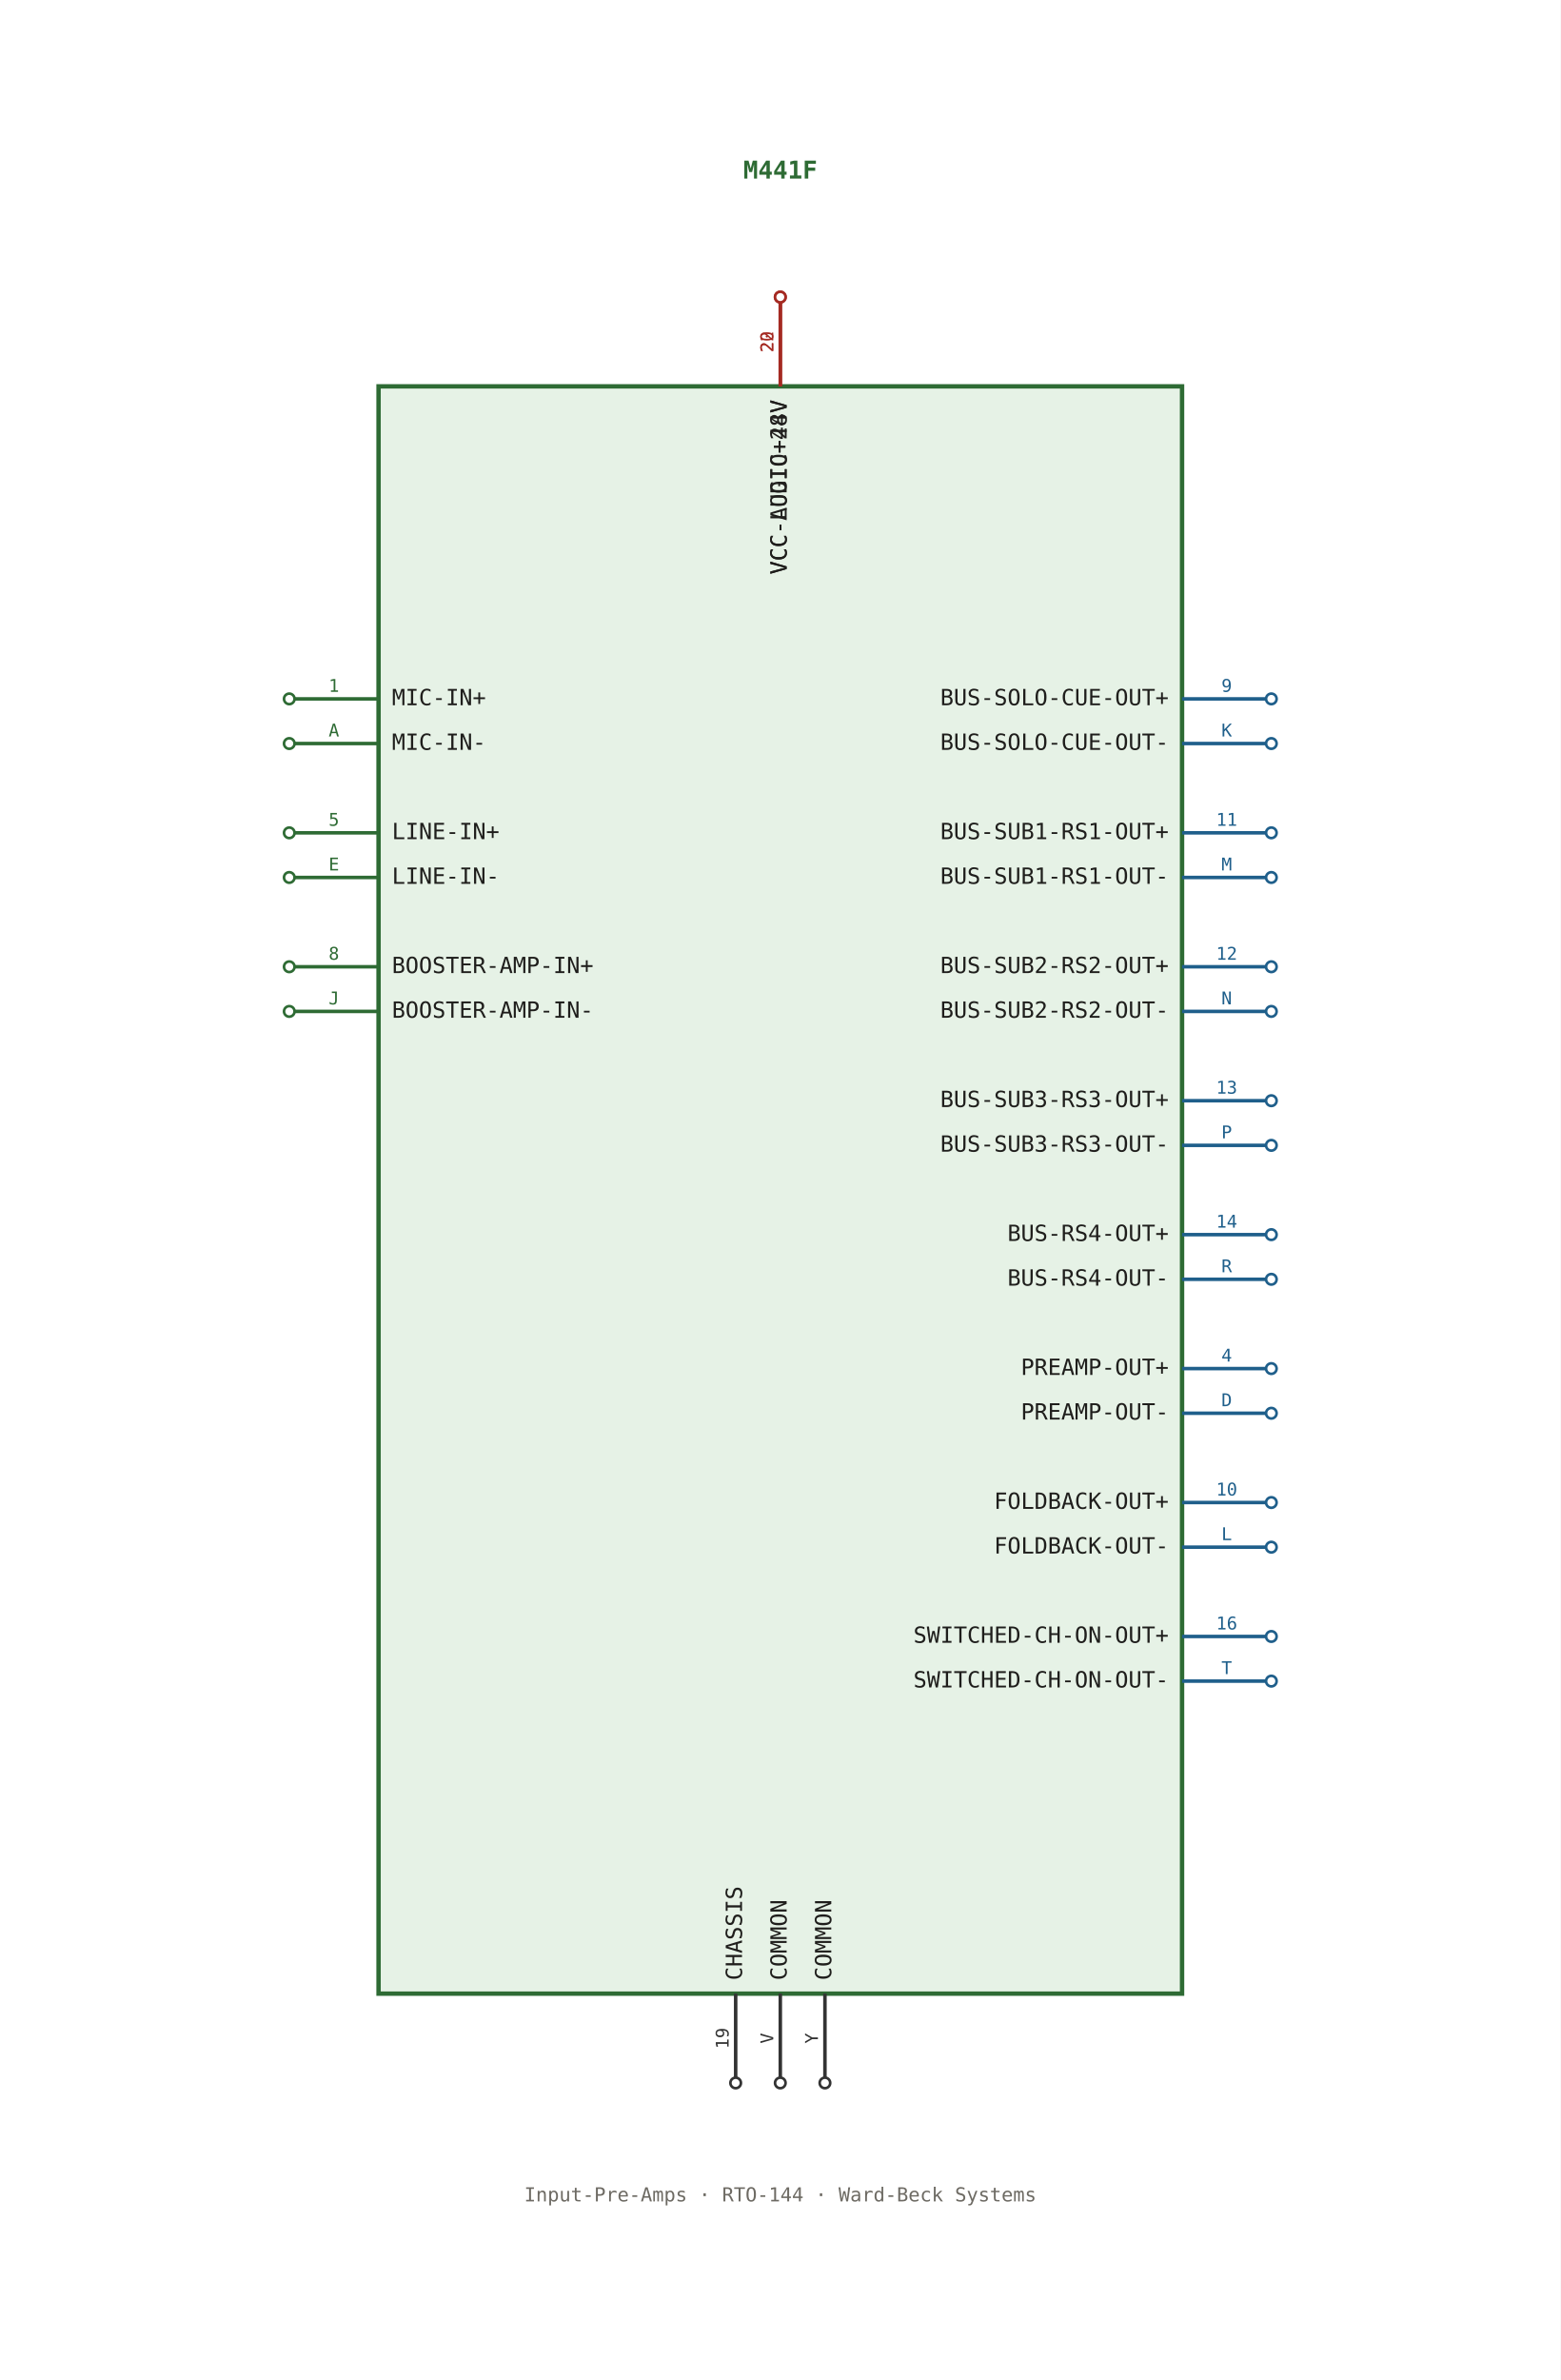
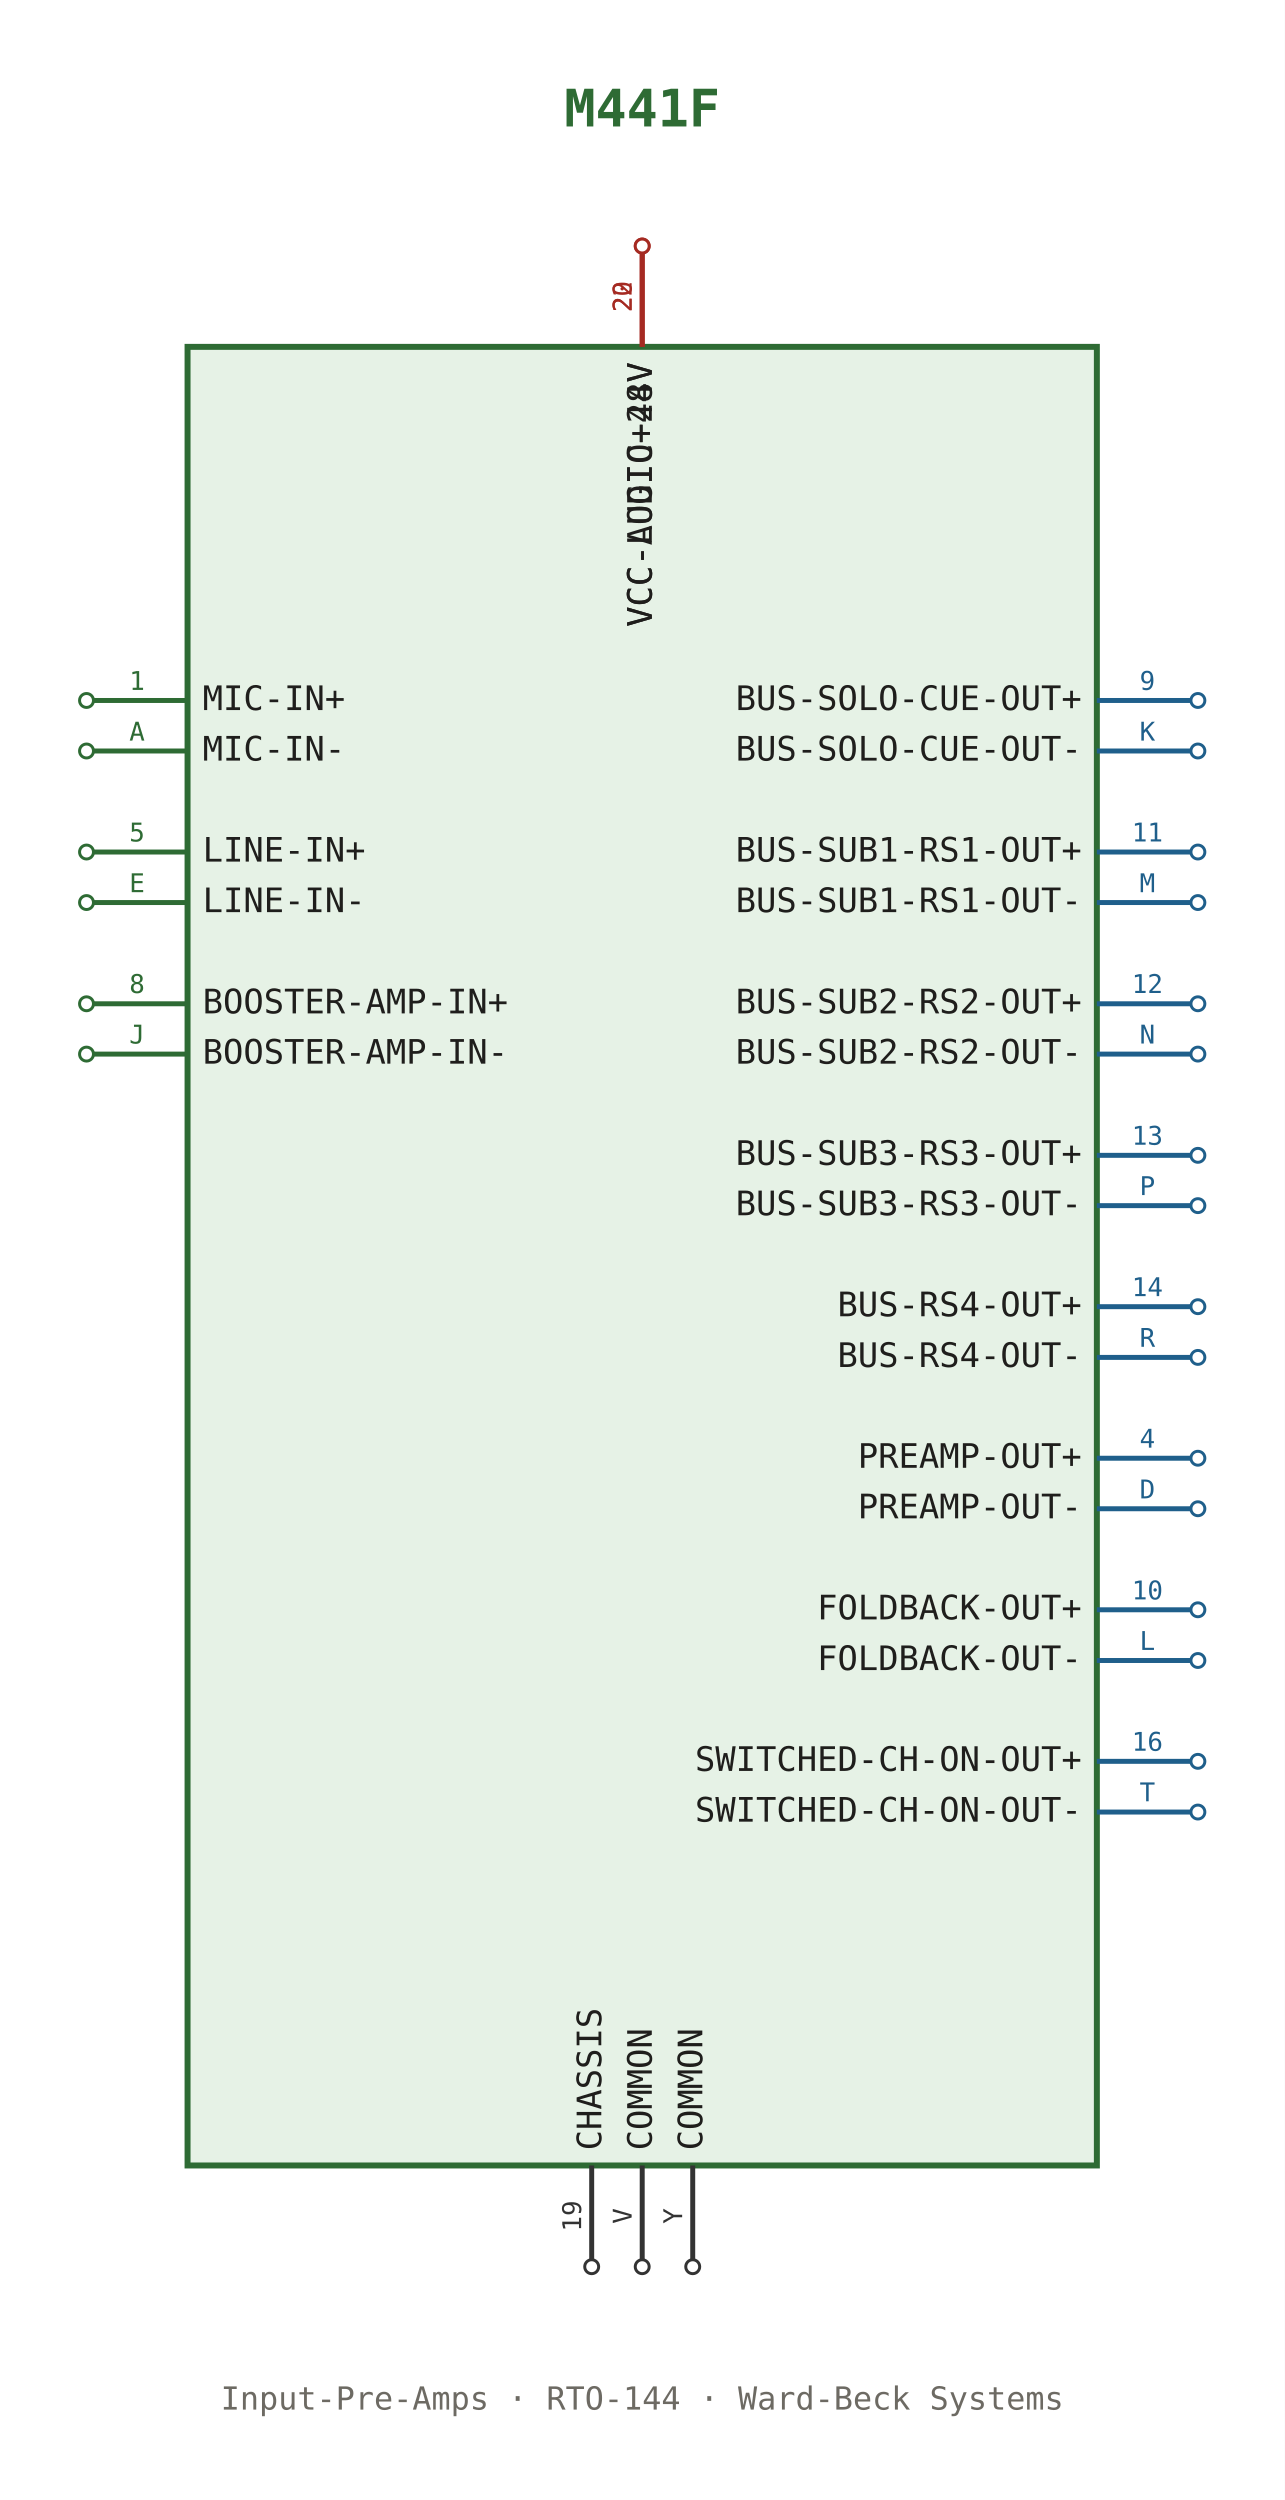
- <svg xmlns="http://www.w3.org/2000/svg" viewBox="0 0 888 1354" font-family="Overpass Mono, ui-monospace, monospace">
+ <svg xmlns="http://www.w3.org/2000/svg" viewBox="0 0 646 1257" font-family="Overpass Mono, Consolas, ui-monospace, monospace">
  <rect width="100%" height="100%" fill="#ffffff" />
-   <rect x="215.4" y="219.8" width="457.2" height="914.4" fill="#E6F2E6" stroke="#2E6B34" stroke-width="2.5" />
-   <line x1="164.6" y1="397.6" x2="215.4" y2="397.6" stroke="#2E6B34" stroke-width="2" />
-   <circle cx="164.6" cy="397.6" r="3" fill="#fff" stroke="#2E6B34" stroke-width="1.5" />
-   <text x="223.0" y="397.6" font-size="12.7" dominant-baseline="middle" text-anchor="start" fill="#1f1e1c">MIC-IN+</text>
-   <text x="190.0" y="393.6" font-size="10" text-anchor="middle" fill="#2E6B34">1</text>
-   <line x1="164.6" y1="423.0" x2="215.4" y2="423.0" stroke="#2E6B34" stroke-width="2" />
-   <circle cx="164.6" cy="423.0" r="3" fill="#fff" stroke="#2E6B34" stroke-width="1.5" />
-   <text x="223.0" y="423.0" font-size="12.7" dominant-baseline="middle" text-anchor="start" fill="#1f1e1c">MIC-IN-</text>
-   <text x="190.0" y="419.0" font-size="10" text-anchor="middle" fill="#2E6B34">A</text>
-   <line x1="164.6" y1="473.8" x2="215.4" y2="473.8" stroke="#2E6B34" stroke-width="2" />
-   <circle cx="164.6" cy="473.8" r="3" fill="#fff" stroke="#2E6B34" stroke-width="1.5" />
-   <text x="223.0" y="473.8" font-size="12.7" dominant-baseline="middle" text-anchor="start" fill="#1f1e1c">LINE-IN+</text>
-   <text x="190.0" y="469.8" font-size="10" text-anchor="middle" fill="#2E6B34">5</text>
-   <line x1="164.6" y1="499.2" x2="215.4" y2="499.2" stroke="#2E6B34" stroke-width="2" />
-   <circle cx="164.6" cy="499.2" r="3" fill="#fff" stroke="#2E6B34" stroke-width="1.5" />
-   <text x="223.0" y="499.2" font-size="12.7" dominant-baseline="middle" text-anchor="start" fill="#1f1e1c">LINE-IN-</text>
-   <text x="190.0" y="495.2" font-size="10" text-anchor="middle" fill="#2E6B34">E</text>
-   <line x1="164.6" y1="550.0" x2="215.4" y2="550.0" stroke="#2E6B34" stroke-width="2" />
-   <circle cx="164.6" cy="550.0" r="3" fill="#fff" stroke="#2E6B34" stroke-width="1.5" />
-   <text x="223.0" y="550.0" font-size="12.7" dominant-baseline="middle" text-anchor="start" fill="#1f1e1c">BOOSTER-AMP-IN+</text>
-   <text x="190.0" y="546.0" font-size="10" text-anchor="middle" fill="#2E6B34">8</text>
-   <line x1="164.6" y1="575.4" x2="215.4" y2="575.4" stroke="#2E6B34" stroke-width="2" />
-   <circle cx="164.6" cy="575.4" r="3" fill="#fff" stroke="#2E6B34" stroke-width="1.5" />
-   <text x="223.0" y="575.4" font-size="12.7" dominant-baseline="middle" text-anchor="start" fill="#1f1e1c">BOOSTER-AMP-IN-</text>
-   <text x="190.0" y="571.4" font-size="10" text-anchor="middle" fill="#2E6B34">J</text>
-   <line x1="723.4" y1="397.6" x2="672.6" y2="397.6" stroke="#1F5F8B" stroke-width="2" />
-   <circle cx="723.4" cy="397.6" r="3" fill="#fff" stroke="#1F5F8B" stroke-width="1.5" />
-   <text x="665.0" y="397.6" font-size="12.7" dominant-baseline="middle" text-anchor="end" fill="#1f1e1c">BUS-SOLO-CUE-OUT+</text>
-   <text x="698.0" y="393.6" font-size="10" text-anchor="middle" fill="#1F5F8B">9</text>
-   <line x1="723.4" y1="423.0" x2="672.6" y2="423.0" stroke="#1F5F8B" stroke-width="2" />
-   <circle cx="723.4" cy="423.0" r="3" fill="#fff" stroke="#1F5F8B" stroke-width="1.5" />
-   <text x="665.0" y="423.0" font-size="12.7" dominant-baseline="middle" text-anchor="end" fill="#1f1e1c">BUS-SOLO-CUE-OUT-</text>
-   <text x="698.0" y="419.0" font-size="10" text-anchor="middle" fill="#1F5F8B">K</text>
-   <line x1="723.4" y1="473.8" x2="672.6" y2="473.8" stroke="#1F5F8B" stroke-width="2" />
-   <circle cx="723.4" cy="473.8" r="3" fill="#fff" stroke="#1F5F8B" stroke-width="1.5" />
-   <text x="665.0" y="473.8" font-size="12.7" dominant-baseline="middle" text-anchor="end" fill="#1f1e1c">BUS-SUB1-RS1-OUT+</text>
-   <text x="698.0" y="469.8" font-size="10" text-anchor="middle" fill="#1F5F8B">11</text>
-   <line x1="723.4" y1="499.2" x2="672.6" y2="499.2" stroke="#1F5F8B" stroke-width="2" />
-   <circle cx="723.4" cy="499.2" r="3" fill="#fff" stroke="#1F5F8B" stroke-width="1.5" />
-   <text x="665.0" y="499.2" font-size="12.7" dominant-baseline="middle" text-anchor="end" fill="#1f1e1c">BUS-SUB1-RS1-OUT-</text>
-   <text x="698.0" y="495.2" font-size="10" text-anchor="middle" fill="#1F5F8B">M</text>
-   <line x1="723.4" y1="550.0" x2="672.6" y2="550.0" stroke="#1F5F8B" stroke-width="2" />
-   <circle cx="723.4" cy="550.0" r="3" fill="#fff" stroke="#1F5F8B" stroke-width="1.5" />
-   <text x="665.0" y="550.0" font-size="12.7" dominant-baseline="middle" text-anchor="end" fill="#1f1e1c">BUS-SUB2-RS2-OUT+</text>
-   <text x="698.0" y="546.0" font-size="10" text-anchor="middle" fill="#1F5F8B">12</text>
-   <line x1="723.4" y1="575.4" x2="672.6" y2="575.4" stroke="#1F5F8B" stroke-width="2" />
-   <circle cx="723.4" cy="575.4" r="3" fill="#fff" stroke="#1F5F8B" stroke-width="1.5" />
-   <text x="665.0" y="575.4" font-size="12.7" dominant-baseline="middle" text-anchor="end" fill="#1f1e1c">BUS-SUB2-RS2-OUT-</text>
-   <text x="698.0" y="571.4" font-size="10" text-anchor="middle" fill="#1F5F8B">N</text>
-   <line x1="723.4" y1="626.2" x2="672.6" y2="626.2" stroke="#1F5F8B" stroke-width="2" />
-   <circle cx="723.4" cy="626.2" r="3" fill="#fff" stroke="#1F5F8B" stroke-width="1.5" />
-   <text x="665.0" y="626.2" font-size="12.7" dominant-baseline="middle" text-anchor="end" fill="#1f1e1c">BUS-SUB3-RS3-OUT+</text>
-   <text x="698.0" y="622.2" font-size="10" text-anchor="middle" fill="#1F5F8B">13</text>
-   <line x1="723.4" y1="651.6" x2="672.6" y2="651.6" stroke="#1F5F8B" stroke-width="2" />
-   <circle cx="723.4" cy="651.6" r="3" fill="#fff" stroke="#1F5F8B" stroke-width="1.5" />
-   <text x="665.0" y="651.6" font-size="12.7" dominant-baseline="middle" text-anchor="end" fill="#1f1e1c">BUS-SUB3-RS3-OUT-</text>
-   <text x="698.0" y="647.6" font-size="10" text-anchor="middle" fill="#1F5F8B">P</text>
-   <line x1="723.4" y1="702.4" x2="672.6" y2="702.4" stroke="#1F5F8B" stroke-width="2" />
-   <circle cx="723.4" cy="702.4" r="3" fill="#fff" stroke="#1F5F8B" stroke-width="1.5" />
-   <text x="665.0" y="702.4" font-size="12.7" dominant-baseline="middle" text-anchor="end" fill="#1f1e1c">BUS-RS4-OUT+</text>
-   <text x="698.0" y="698.4" font-size="10" text-anchor="middle" fill="#1F5F8B">14</text>
-   <line x1="723.4" y1="727.8" x2="672.6" y2="727.8" stroke="#1F5F8B" stroke-width="2" />
-   <circle cx="723.4" cy="727.8" r="3" fill="#fff" stroke="#1F5F8B" stroke-width="1.5" />
-   <text x="665.0" y="727.8" font-size="12.7" dominant-baseline="middle" text-anchor="end" fill="#1f1e1c">BUS-RS4-OUT-</text>
-   <text x="698.0" y="723.8" font-size="10" text-anchor="middle" fill="#1F5F8B">R</text>
-   <line x1="723.4" y1="778.6" x2="672.6" y2="778.6" stroke="#1F5F8B" stroke-width="2" />
-   <circle cx="723.4" cy="778.6" r="3" fill="#fff" stroke="#1F5F8B" stroke-width="1.5" />
-   <text x="665.0" y="778.6" font-size="12.7" dominant-baseline="middle" text-anchor="end" fill="#1f1e1c">PREAMP-OUT+</text>
-   <text x="698.0" y="774.6" font-size="10" text-anchor="middle" fill="#1F5F8B">4</text>
-   <line x1="723.4" y1="804.0" x2="672.6" y2="804.0" stroke="#1F5F8B" stroke-width="2" />
-   <circle cx="723.4" cy="804.0" r="3" fill="#fff" stroke="#1F5F8B" stroke-width="1.5" />
-   <text x="665.0" y="804.0" font-size="12.7" dominant-baseline="middle" text-anchor="end" fill="#1f1e1c">PREAMP-OUT-</text>
-   <text x="698.0" y="800.0" font-size="10" text-anchor="middle" fill="#1F5F8B">D</text>
-   <line x1="723.4" y1="854.8" x2="672.6" y2="854.8" stroke="#1F5F8B" stroke-width="2" />
-   <circle cx="723.4" cy="854.8" r="3" fill="#fff" stroke="#1F5F8B" stroke-width="1.5" />
-   <text x="665.0" y="854.8" font-size="12.7" dominant-baseline="middle" text-anchor="end" fill="#1f1e1c">FOLDBACK-OUT+</text>
-   <text x="698.0" y="850.8" font-size="10" text-anchor="middle" fill="#1F5F8B">10</text>
-   <line x1="723.4" y1="880.2" x2="672.6" y2="880.2" stroke="#1F5F8B" stroke-width="2" />
-   <circle cx="723.4" cy="880.2" r="3" fill="#fff" stroke="#1F5F8B" stroke-width="1.5" />
-   <text x="665.0" y="880.2" font-size="12.7" dominant-baseline="middle" text-anchor="end" fill="#1f1e1c">FOLDBACK-OUT-</text>
-   <text x="698.0" y="876.2" font-size="10" text-anchor="middle" fill="#1F5F8B">L</text>
-   <line x1="723.4" y1="931.0" x2="672.6" y2="931.0" stroke="#1F5F8B" stroke-width="2" />
-   <circle cx="723.4" cy="931.0" r="3" fill="#fff" stroke="#1F5F8B" stroke-width="1.5" />
-   <text x="665.0" y="931.0" font-size="12.7" dominant-baseline="middle" text-anchor="end" fill="#1f1e1c">SWITCHED-CH-ON-OUT+</text>
-   <text x="698.0" y="927.0" font-size="10" text-anchor="middle" fill="#1F5F8B">16</text>
-   <line x1="723.4" y1="956.4" x2="672.6" y2="956.4" stroke="#1F5F8B" stroke-width="2" />
-   <circle cx="723.4" cy="956.4" r="3" fill="#fff" stroke="#1F5F8B" stroke-width="1.5" />
-   <text x="665.0" y="956.4" font-size="12.7" dominant-baseline="middle" text-anchor="end" fill="#1f1e1c">SWITCHED-CH-ON-OUT-</text>
-   <text x="698.0" y="952.4" font-size="10" text-anchor="middle" fill="#1F5F8B">T</text>
-   <line x1="444.0" y1="169.0" x2="444.0" y2="219.8" stroke="#A52A22" stroke-width="2" />
-   <circle cx="444.0" cy="169.0" r="3" fill="#fff" stroke="#A52A22" stroke-width="1.5" />
-   <text x="444.0" y="227.4" font-size="12.7" dominant-baseline="middle" text-anchor="end" fill="#1f1e1c" transform="rotate(-90 444.0 227.4)">VCC-AUDIO+48V</text>
-   <text x="440.0" y="194.4" font-size="10" text-anchor="middle" fill="#A52A22" transform="rotate(-90 440.0 194.4)">22</text>
-   <line x1="444.0" y1="169.0" x2="444.0" y2="219.8" stroke="#A52A22" stroke-width="2" />
-   <circle cx="444.0" cy="169.0" r="3" fill="#fff" stroke="#A52A22" stroke-width="1.5" />
-   <text x="444.0" y="227.4" font-size="12.7" dominant-baseline="middle" text-anchor="end" fill="#1f1e1c" transform="rotate(-90 444.0 227.4)">VCC-LOGIC+24V</text>
-   <text x="440.0" y="194.4" font-size="10" text-anchor="middle" fill="#A52A22" transform="rotate(-90 440.0 194.4)">20</text>
-   <line x1="418.6" y1="1185.0" x2="418.6" y2="1134.2" stroke="#333333" stroke-width="2" />
-   <circle cx="418.6" cy="1185.0" r="3" fill="#fff" stroke="#333333" stroke-width="1.5" />
-   <text x="418.6" y="1126.6" font-size="12.7" dominant-baseline="middle" text-anchor="start" fill="#1f1e1c" transform="rotate(-90 418.6 1126.6)">CHASSIS</text>
-   <text x="414.6" y="1159.6" font-size="10" text-anchor="middle" fill="#333333" transform="rotate(-90 414.6 1159.6)">19</text>
-   <line x1="444.0" y1="1185.0" x2="444.0" y2="1134.2" stroke="#333333" stroke-width="2" />
-   <circle cx="444.0" cy="1185.0" r="3" fill="#fff" stroke="#333333" stroke-width="1.5" />
-   <text x="444.0" y="1126.6" font-size="12.7" dominant-baseline="middle" text-anchor="start" fill="#1f1e1c" transform="rotate(-90 444.0 1126.6)">COMMON</text>
-   <text x="440.0" y="1159.6" font-size="10" text-anchor="middle" fill="#333333" transform="rotate(-90 440.0 1159.6)">V</text>
-   <line x1="469.4" y1="1185.0" x2="469.4" y2="1134.2" stroke="#333333" stroke-width="2" />
-   <circle cx="469.4" cy="1185.0" r="3" fill="#fff" stroke="#333333" stroke-width="1.5" />
-   <text x="469.4" y="1126.6" font-size="12.7" dominant-baseline="middle" text-anchor="start" fill="#1f1e1c" transform="rotate(-90 469.4 1126.6)">COMMON</text>
-   <text x="465.4" y="1159.6" font-size="10" text-anchor="middle" fill="#333333" transform="rotate(-90 465.4 1159.6)">Y</text>
-   <text x="444.0" y="101.6" font-size="14" font-weight="700" text-anchor="middle" fill="#2E6B34">M441F</text>
-   <text x="444.0" y="1252.4" font-size="11" text-anchor="middle" fill="#6d6a63">Input-Pre-Amps · RTO-144 · Ward-Beck Systems</text>
+   <rect x="94.3" y="174.4" width="457.2" height="914.4" fill="#E6F2E6" stroke="#2E6B34" stroke-width="3.00" />
+   <line x1="43.5" y1="352.2" x2="94.3" y2="352.2" stroke="#2E6B34" stroke-width="2.50" />
+   <circle cx="43.5" cy="352.2" r="3.5" fill="#ffffff" stroke="#2E6B34" stroke-width="1.50" />
+   <text x="101.9" y="352.2" font-size="17.0" dominant-baseline="middle" text-anchor="start" fill="#1F1E1C">MIC-IN+</text>
+   <text x="68.9" y="343.2" font-size="13.0" dominant-baseline="middle" text-anchor="middle" fill="#2E6B34">1</text>
+   <line x1="43.5" y1="377.6" x2="94.3" y2="377.6" stroke="#2E6B34" stroke-width="2.50" />
+   <circle cx="43.5" cy="377.6" r="3.5" fill="#ffffff" stroke="#2E6B34" stroke-width="1.50" />
+   <text x="101.9" y="377.6" font-size="17.0" dominant-baseline="middle" text-anchor="start" fill="#1F1E1C">MIC-IN-</text>
+   <text x="68.9" y="368.7" font-size="13.0" dominant-baseline="middle" text-anchor="middle" fill="#2E6B34">A</text>
+   <line x1="43.5" y1="428.4" x2="94.3" y2="428.4" stroke="#2E6B34" stroke-width="2.50" />
+   <circle cx="43.5" cy="428.4" r="3.5" fill="#ffffff" stroke="#2E6B34" stroke-width="1.50" />
+   <text x="101.9" y="428.4" font-size="17.0" dominant-baseline="middle" text-anchor="start" fill="#1F1E1C">LINE-IN+</text>
+   <text x="68.9" y="419.4" font-size="13.0" dominant-baseline="middle" text-anchor="middle" fill="#2E6B34">5</text>
+   <line x1="43.5" y1="453.8" x2="94.3" y2="453.8" stroke="#2E6B34" stroke-width="2.50" />
+   <circle cx="43.5" cy="453.8" r="3.5" fill="#ffffff" stroke="#2E6B34" stroke-width="1.50" />
+   <text x="101.9" y="453.8" font-size="17.0" dominant-baseline="middle" text-anchor="start" fill="#1F1E1C">LINE-IN-</text>
+   <text x="68.9" y="444.9" font-size="13.0" dominant-baseline="middle" text-anchor="middle" fill="#2E6B34">E</text>
+   <line x1="43.5" y1="504.7" x2="94.3" y2="504.7" stroke="#2E6B34" stroke-width="2.50" />
+   <circle cx="43.5" cy="504.7" r="3.5" fill="#ffffff" stroke="#2E6B34" stroke-width="1.50" />
+   <text x="101.9" y="504.7" font-size="17.0" dominant-baseline="middle" text-anchor="start" fill="#1F1E1C">BOOSTER-AMP-IN+</text>
+   <text x="68.9" y="495.6" font-size="13.0" dominant-baseline="middle" text-anchor="middle" fill="#2E6B34">8</text>
+   <line x1="43.5" y1="530.0" x2="94.3" y2="530.0" stroke="#2E6B34" stroke-width="2.50" />
+   <circle cx="43.5" cy="530.0" r="3.5" fill="#ffffff" stroke="#2E6B34" stroke-width="1.50" />
+   <text x="101.9" y="530.0" font-size="17.0" dominant-baseline="middle" text-anchor="start" fill="#1F1E1C">BOOSTER-AMP-IN-</text>
+   <text x="68.9" y="521.0" font-size="13.0" dominant-baseline="middle" text-anchor="middle" fill="#2E6B34">J</text>
+   <line x1="602.3" y1="352.2" x2="551.5" y2="352.2" stroke="#1F5F8B" stroke-width="2.50" />
+   <circle cx="602.3" cy="352.2" r="3.5" fill="#ffffff" stroke="#1F5F8B" stroke-width="1.50" />
+   <text x="543.9" y="352.2" font-size="17.0" dominant-baseline="middle" text-anchor="end" fill="#1F1E1C">BUS-SOLO-CUE-OUT+</text>
+   <text x="576.9" y="343.2" font-size="13.0" dominant-baseline="middle" text-anchor="middle" fill="#1F5F8B">9</text>
+   <line x1="602.3" y1="377.6" x2="551.5" y2="377.6" stroke="#1F5F8B" stroke-width="2.50" />
+   <circle cx="602.3" cy="377.6" r="3.5" fill="#ffffff" stroke="#1F5F8B" stroke-width="1.50" />
+   <text x="543.9" y="377.6" font-size="17.0" dominant-baseline="middle" text-anchor="end" fill="#1F1E1C">BUS-SOLO-CUE-OUT-</text>
+   <text x="576.9" y="368.7" font-size="13.0" dominant-baseline="middle" text-anchor="middle" fill="#1F5F8B">K</text>
+   <line x1="602.3" y1="428.4" x2="551.5" y2="428.4" stroke="#1F5F8B" stroke-width="2.50" />
+   <circle cx="602.3" cy="428.4" r="3.5" fill="#ffffff" stroke="#1F5F8B" stroke-width="1.50" />
+   <text x="543.9" y="428.4" font-size="17.0" dominant-baseline="middle" text-anchor="end" fill="#1F1E1C">BUS-SUB1-RS1-OUT+</text>
+   <text x="576.9" y="419.4" font-size="13.0" dominant-baseline="middle" text-anchor="middle" fill="#1F5F8B">11</text>
+   <line x1="602.3" y1="453.8" x2="551.5" y2="453.8" stroke="#1F5F8B" stroke-width="2.50" />
+   <circle cx="602.3" cy="453.8" r="3.5" fill="#ffffff" stroke="#1F5F8B" stroke-width="1.50" />
+   <text x="543.9" y="453.8" font-size="17.0" dominant-baseline="middle" text-anchor="end" fill="#1F1E1C">BUS-SUB1-RS1-OUT-</text>
+   <text x="576.9" y="444.9" font-size="13.0" dominant-baseline="middle" text-anchor="middle" fill="#1F5F8B">M</text>
+   <line x1="602.3" y1="504.7" x2="551.5" y2="504.7" stroke="#1F5F8B" stroke-width="2.50" />
+   <circle cx="602.3" cy="504.7" r="3.5" fill="#ffffff" stroke="#1F5F8B" stroke-width="1.50" />
+   <text x="543.9" y="504.7" font-size="17.0" dominant-baseline="middle" text-anchor="end" fill="#1F1E1C">BUS-SUB2-RS2-OUT+</text>
+   <text x="576.9" y="495.6" font-size="13.0" dominant-baseline="middle" text-anchor="middle" fill="#1F5F8B">12</text>
+   <line x1="602.3" y1="530.0" x2="551.5" y2="530.0" stroke="#1F5F8B" stroke-width="2.50" />
+   <circle cx="602.3" cy="530.0" r="3.5" fill="#ffffff" stroke="#1F5F8B" stroke-width="1.50" />
+   <text x="543.9" y="530.0" font-size="17.0" dominant-baseline="middle" text-anchor="end" fill="#1F1E1C">BUS-SUB2-RS2-OUT-</text>
+   <text x="576.9" y="521.0" font-size="13.0" dominant-baseline="middle" text-anchor="middle" fill="#1F5F8B">N</text>
+   <line x1="602.3" y1="580.9" x2="551.5" y2="580.9" stroke="#1F5F8B" stroke-width="2.50" />
+   <circle cx="602.3" cy="580.9" r="3.5" fill="#ffffff" stroke="#1F5F8B" stroke-width="1.50" />
+   <text x="543.9" y="580.9" font-size="17.0" dominant-baseline="middle" text-anchor="end" fill="#1F1E1C">BUS-SUB3-RS3-OUT+</text>
+   <text x="576.9" y="571.9" font-size="13.0" dominant-baseline="middle" text-anchor="middle" fill="#1F5F8B">13</text>
+   <line x1="602.3" y1="606.2" x2="551.5" y2="606.2" stroke="#1F5F8B" stroke-width="2.50" />
+   <circle cx="602.3" cy="606.2" r="3.5" fill="#ffffff" stroke="#1F5F8B" stroke-width="1.50" />
+   <text x="543.9" y="606.2" font-size="17.0" dominant-baseline="middle" text-anchor="end" fill="#1F1E1C">BUS-SUB3-RS3-OUT-</text>
+   <text x="576.9" y="597.2" font-size="13.0" dominant-baseline="middle" text-anchor="middle" fill="#1F5F8B">P</text>
+   <line x1="602.3" y1="657.0" x2="551.5" y2="657.0" stroke="#1F5F8B" stroke-width="2.50" />
+   <circle cx="602.3" cy="657.0" r="3.5" fill="#ffffff" stroke="#1F5F8B" stroke-width="1.50" />
+   <text x="543.9" y="657.0" font-size="17.0" dominant-baseline="middle" text-anchor="end" fill="#1F1E1C">BUS-RS4-OUT+</text>
+   <text x="576.9" y="648.0" font-size="13.0" dominant-baseline="middle" text-anchor="middle" fill="#1F5F8B">14</text>
+   <line x1="602.3" y1="682.5" x2="551.5" y2="682.5" stroke="#1F5F8B" stroke-width="2.50" />
+   <circle cx="602.3" cy="682.5" r="3.5" fill="#ffffff" stroke="#1F5F8B" stroke-width="1.50" />
+   <text x="543.9" y="682.5" font-size="17.0" dominant-baseline="middle" text-anchor="end" fill="#1F1E1C">BUS-RS4-OUT-</text>
+   <text x="576.9" y="673.5" font-size="13.0" dominant-baseline="middle" text-anchor="middle" fill="#1F5F8B">R</text>
+   <line x1="602.3" y1="733.2" x2="551.5" y2="733.2" stroke="#1F5F8B" stroke-width="2.50" />
+   <circle cx="602.3" cy="733.2" r="3.5" fill="#ffffff" stroke="#1F5F8B" stroke-width="1.50" />
+   <text x="543.9" y="733.2" font-size="17.0" dominant-baseline="middle" text-anchor="end" fill="#1F1E1C">PREAMP-OUT+</text>
+   <text x="576.9" y="724.2" font-size="13.0" dominant-baseline="middle" text-anchor="middle" fill="#1F5F8B">4</text>
+   <line x1="602.3" y1="758.6" x2="551.5" y2="758.6" stroke="#1F5F8B" stroke-width="2.50" />
+   <circle cx="602.3" cy="758.6" r="3.5" fill="#ffffff" stroke="#1F5F8B" stroke-width="1.50" />
+   <text x="543.9" y="758.6" font-size="17.0" dominant-baseline="middle" text-anchor="end" fill="#1F1E1C">PREAMP-OUT-</text>
+   <text x="576.9" y="749.7" font-size="13.0" dominant-baseline="middle" text-anchor="middle" fill="#1F5F8B">D</text>
+   <line x1="602.3" y1="809.4" x2="551.5" y2="809.4" stroke="#1F5F8B" stroke-width="2.50" />
+   <circle cx="602.3" cy="809.4" r="3.5" fill="#ffffff" stroke="#1F5F8B" stroke-width="1.50" />
+   <text x="543.9" y="809.4" font-size="17.0" dominant-baseline="middle" text-anchor="end" fill="#1F1E1C">FOLDBACK-OUT+</text>
+   <text x="576.9" y="800.5" font-size="13.0" dominant-baseline="middle" text-anchor="middle" fill="#1F5F8B">10</text>
+   <line x1="602.3" y1="834.9" x2="551.5" y2="834.9" stroke="#1F5F8B" stroke-width="2.50" />
+   <circle cx="602.3" cy="834.9" r="3.5" fill="#ffffff" stroke="#1F5F8B" stroke-width="1.50" />
+   <text x="543.9" y="834.9" font-size="17.0" dominant-baseline="middle" text-anchor="end" fill="#1F1E1C">FOLDBACK-OUT-</text>
+   <text x="576.9" y="825.9" font-size="13.0" dominant-baseline="middle" text-anchor="middle" fill="#1F5F8B">L</text>
+   <line x1="602.3" y1="885.6" x2="551.5" y2="885.6" stroke="#1F5F8B" stroke-width="2.50" />
+   <circle cx="602.3" cy="885.6" r="3.5" fill="#ffffff" stroke="#1F5F8B" stroke-width="1.50" />
+   <text x="543.9" y="885.6" font-size="17.0" dominant-baseline="middle" text-anchor="end" fill="#1F1E1C">SWITCHED-CH-ON-OUT+</text>
+   <text x="576.9" y="876.6" font-size="13.0" dominant-baseline="middle" text-anchor="middle" fill="#1F5F8B">16</text>
+   <line x1="602.3" y1="911.1" x2="551.5" y2="911.1" stroke="#1F5F8B" stroke-width="2.50" />
+   <circle cx="602.3" cy="911.1" r="3.5" fill="#ffffff" stroke="#1F5F8B" stroke-width="1.50" />
+   <text x="543.9" y="911.1" font-size="17.0" dominant-baseline="middle" text-anchor="end" fill="#1F1E1C">SWITCHED-CH-ON-OUT-</text>
+   <text x="576.9" y="902.0" font-size="13.0" dominant-baseline="middle" text-anchor="middle" fill="#1F5F8B">T</text>
+   <line x1="322.9" y1="123.7" x2="322.9" y2="174.4" stroke="#A52A22" stroke-width="2.50" />
+   <circle cx="322.9" cy="123.7" r="3.5" fill="#ffffff" stroke="#A52A22" stroke-width="1.50" />
+   <text x="322.9" y="182.1" font-size="17.0" dominant-baseline="middle" text-anchor="end" fill="#1F1E1C" transform="rotate(-90 322.9 182.1)">VCC-AUDIO+48V</text>
+   <text x="313.9" y="149.1" font-size="13.0" dominant-baseline="middle" text-anchor="middle" fill="#A52A22" transform="rotate(-90 313.9 149.1)">22</text>
+   <line x1="322.9" y1="123.7" x2="322.9" y2="174.4" stroke="#A52A22" stroke-width="2.50" />
+   <circle cx="322.9" cy="123.7" r="3.5" fill="#ffffff" stroke="#A52A22" stroke-width="1.50" />
+   <text x="322.9" y="182.1" font-size="17.0" dominant-baseline="middle" text-anchor="end" fill="#1F1E1C" transform="rotate(-90 322.9 182.1)">VCC-LOGIC+24V</text>
+   <text x="313.9" y="149.1" font-size="13.0" dominant-baseline="middle" text-anchor="middle" fill="#A52A22" transform="rotate(-90 313.9 149.1)">20</text>
+   <line x1="297.5" y1="1139.7" x2="297.5" y2="1088.8" stroke="#333333" stroke-width="2.50" />
+   <circle cx="297.5" cy="1139.7" r="3.5" fill="#ffffff" stroke="#333333" stroke-width="1.50" />
+   <text x="297.5" y="1081.2" font-size="17.0" dominant-baseline="middle" text-anchor="start" fill="#1F1E1C" transform="rotate(-90 297.5 1081.2)">CHASSIS</text>
+   <text x="288.5" y="1114.2" font-size="13.0" dominant-baseline="middle" text-anchor="middle" fill="#333333" transform="rotate(-90 288.5 1114.2)">19</text>
+   <line x1="322.9" y1="1139.7" x2="322.9" y2="1088.8" stroke="#333333" stroke-width="2.50" />
+   <circle cx="322.9" cy="1139.7" r="3.5" fill="#ffffff" stroke="#333333" stroke-width="1.50" />
+   <text x="322.9" y="1081.2" font-size="17.0" dominant-baseline="middle" text-anchor="start" fill="#1F1E1C" transform="rotate(-90 322.9 1081.2)">COMMON</text>
+   <text x="313.9" y="1114.2" font-size="13.0" dominant-baseline="middle" text-anchor="middle" fill="#333333" transform="rotate(-90 313.9 1114.2)">V</text>
+   <line x1="348.3" y1="1139.7" x2="348.3" y2="1088.8" stroke="#333333" stroke-width="2.50" />
+   <circle cx="348.3" cy="1139.7" r="3.5" fill="#ffffff" stroke="#333333" stroke-width="1.50" />
+   <text x="348.3" y="1081.2" font-size="17.0" dominant-baseline="middle" text-anchor="start" fill="#1F1E1C" transform="rotate(-90 348.3 1081.2)">COMMON</text>
+   <text x="339.3" y="1114.2" font-size="13.0" dominant-baseline="middle" text-anchor="middle" fill="#333333" transform="rotate(-90 339.3 1114.2)">Y</text>
+   <text x="322.9" y="56.2" font-size="26.0" dominant-baseline="middle" text-anchor="middle" fill="#2E6B34" font-weight="700">M441F</text>
+   <text x="322.9" y="1207.0" font-size="16.0" dominant-baseline="middle" text-anchor="middle" fill="#6D6A63">Input-Pre-Amps · RTO-144 · Ward-Beck Systems</text>
</svg>
